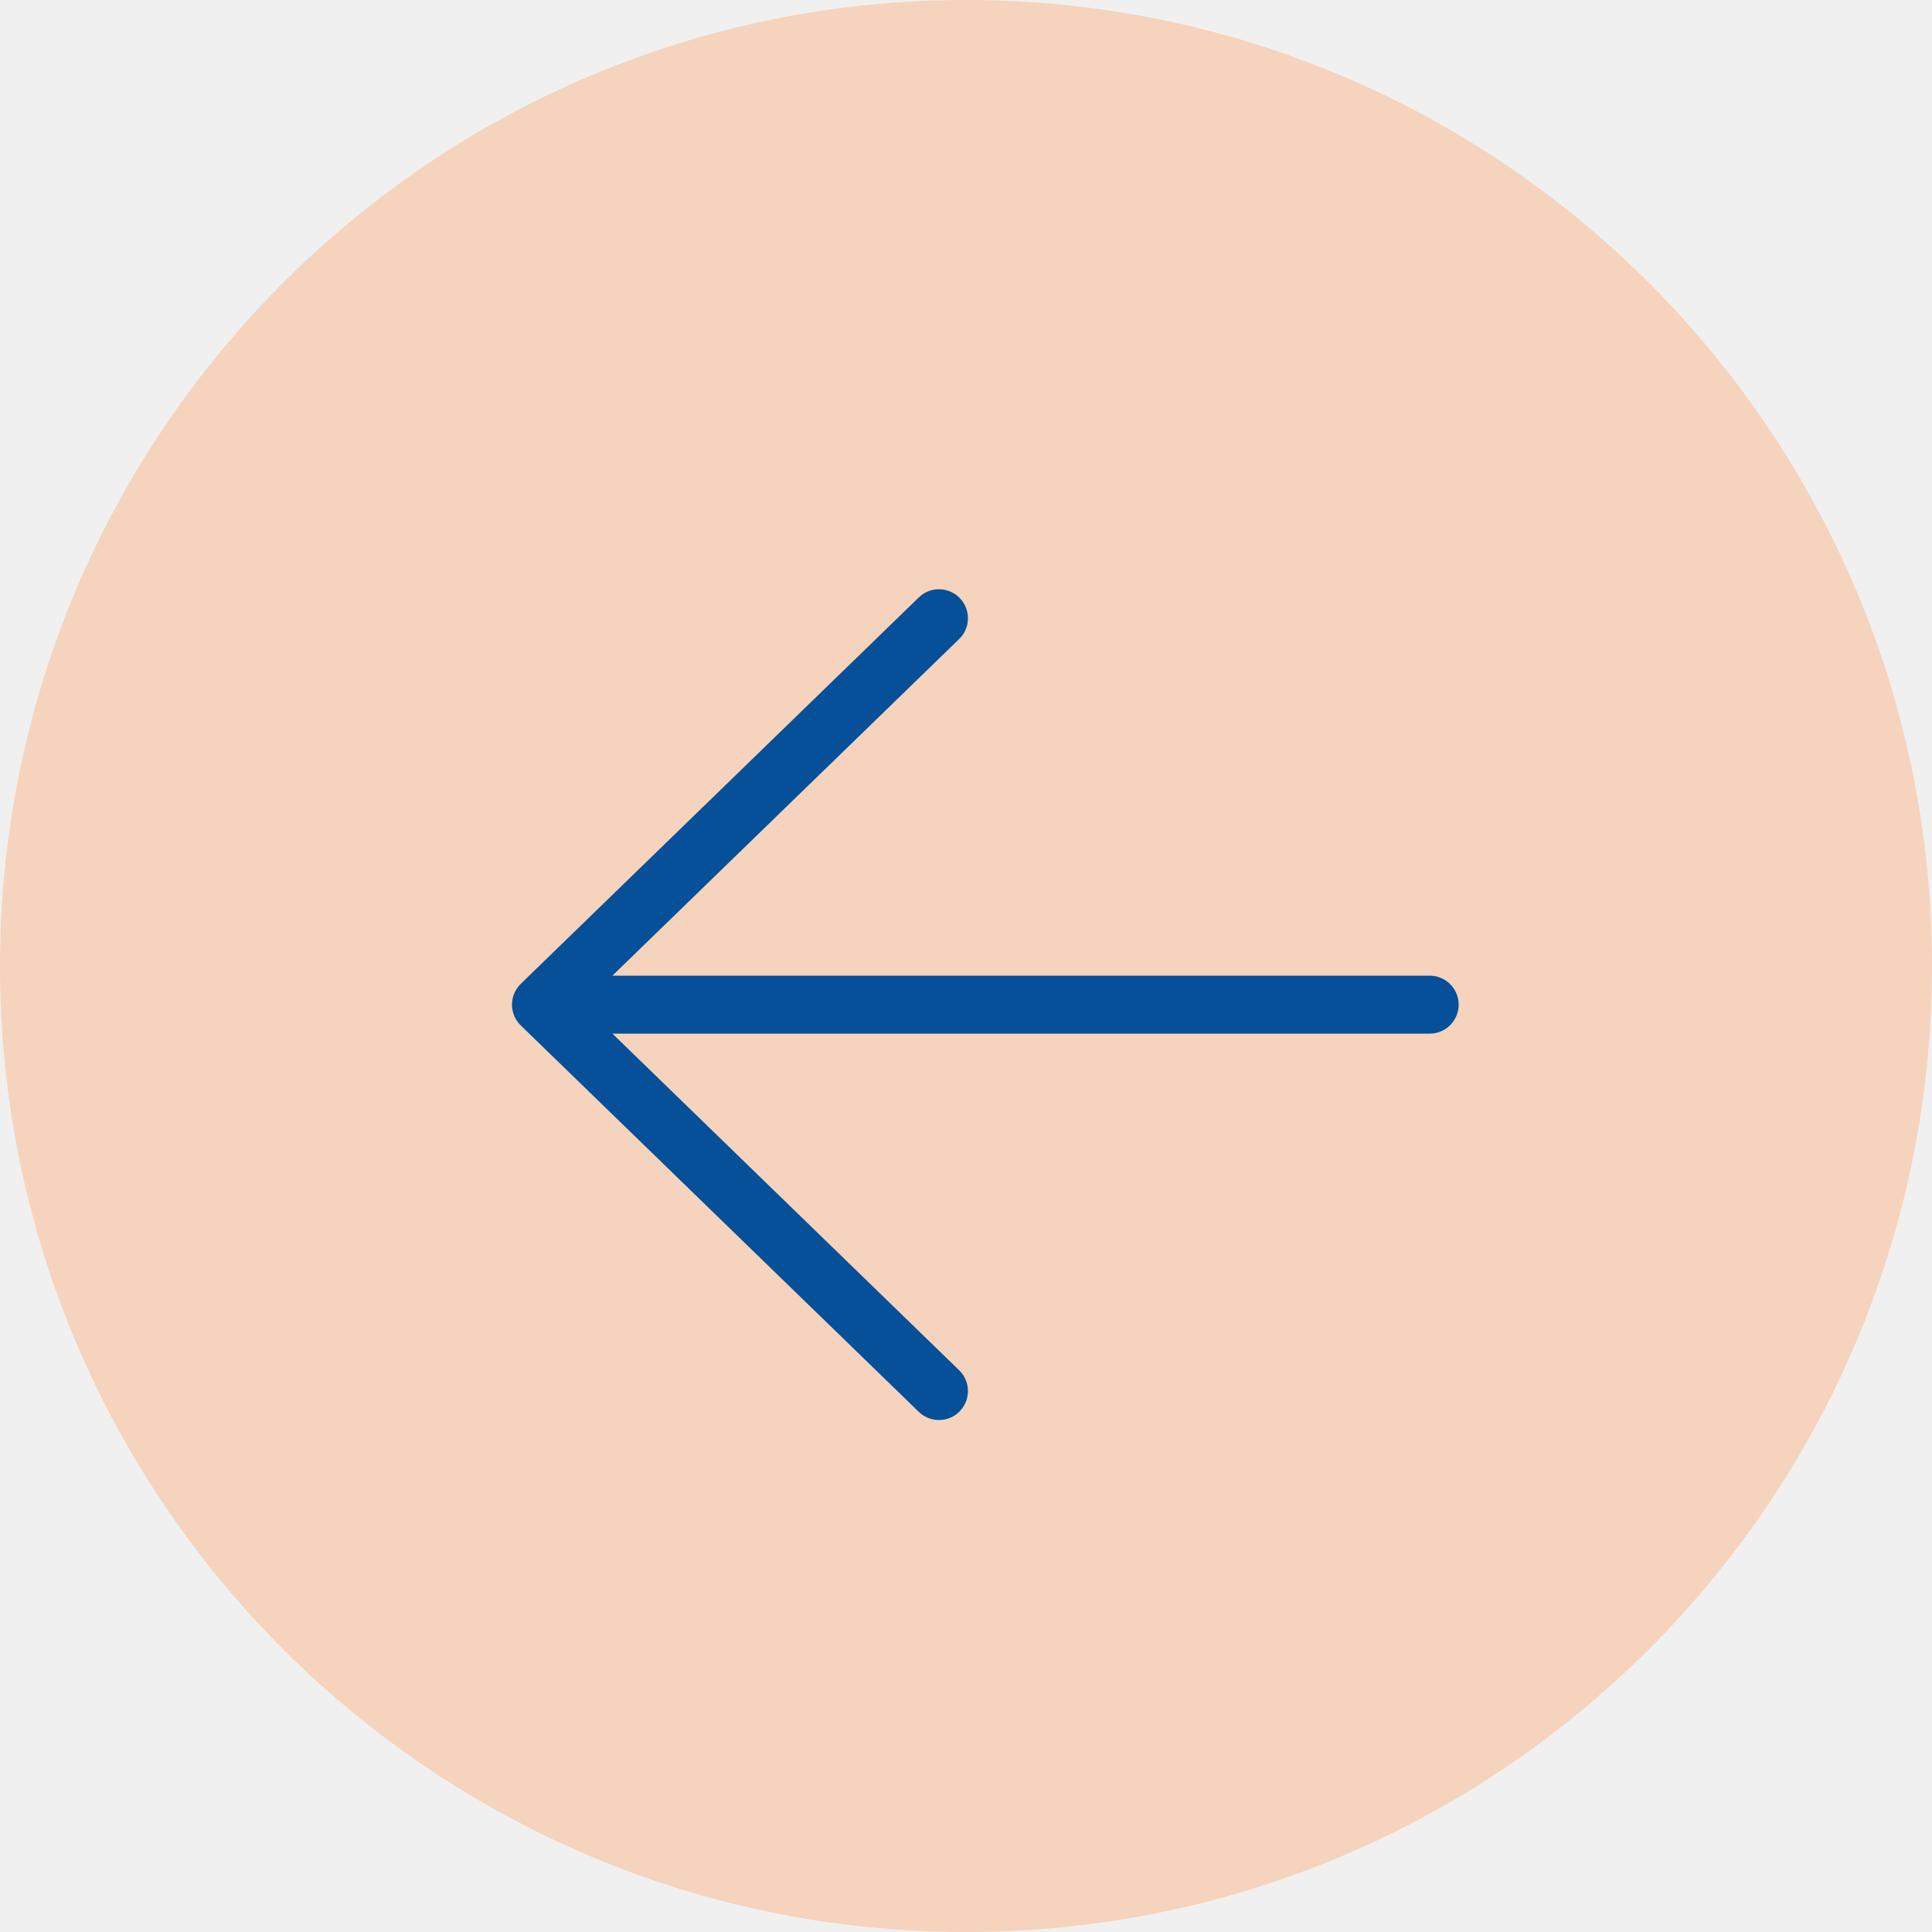
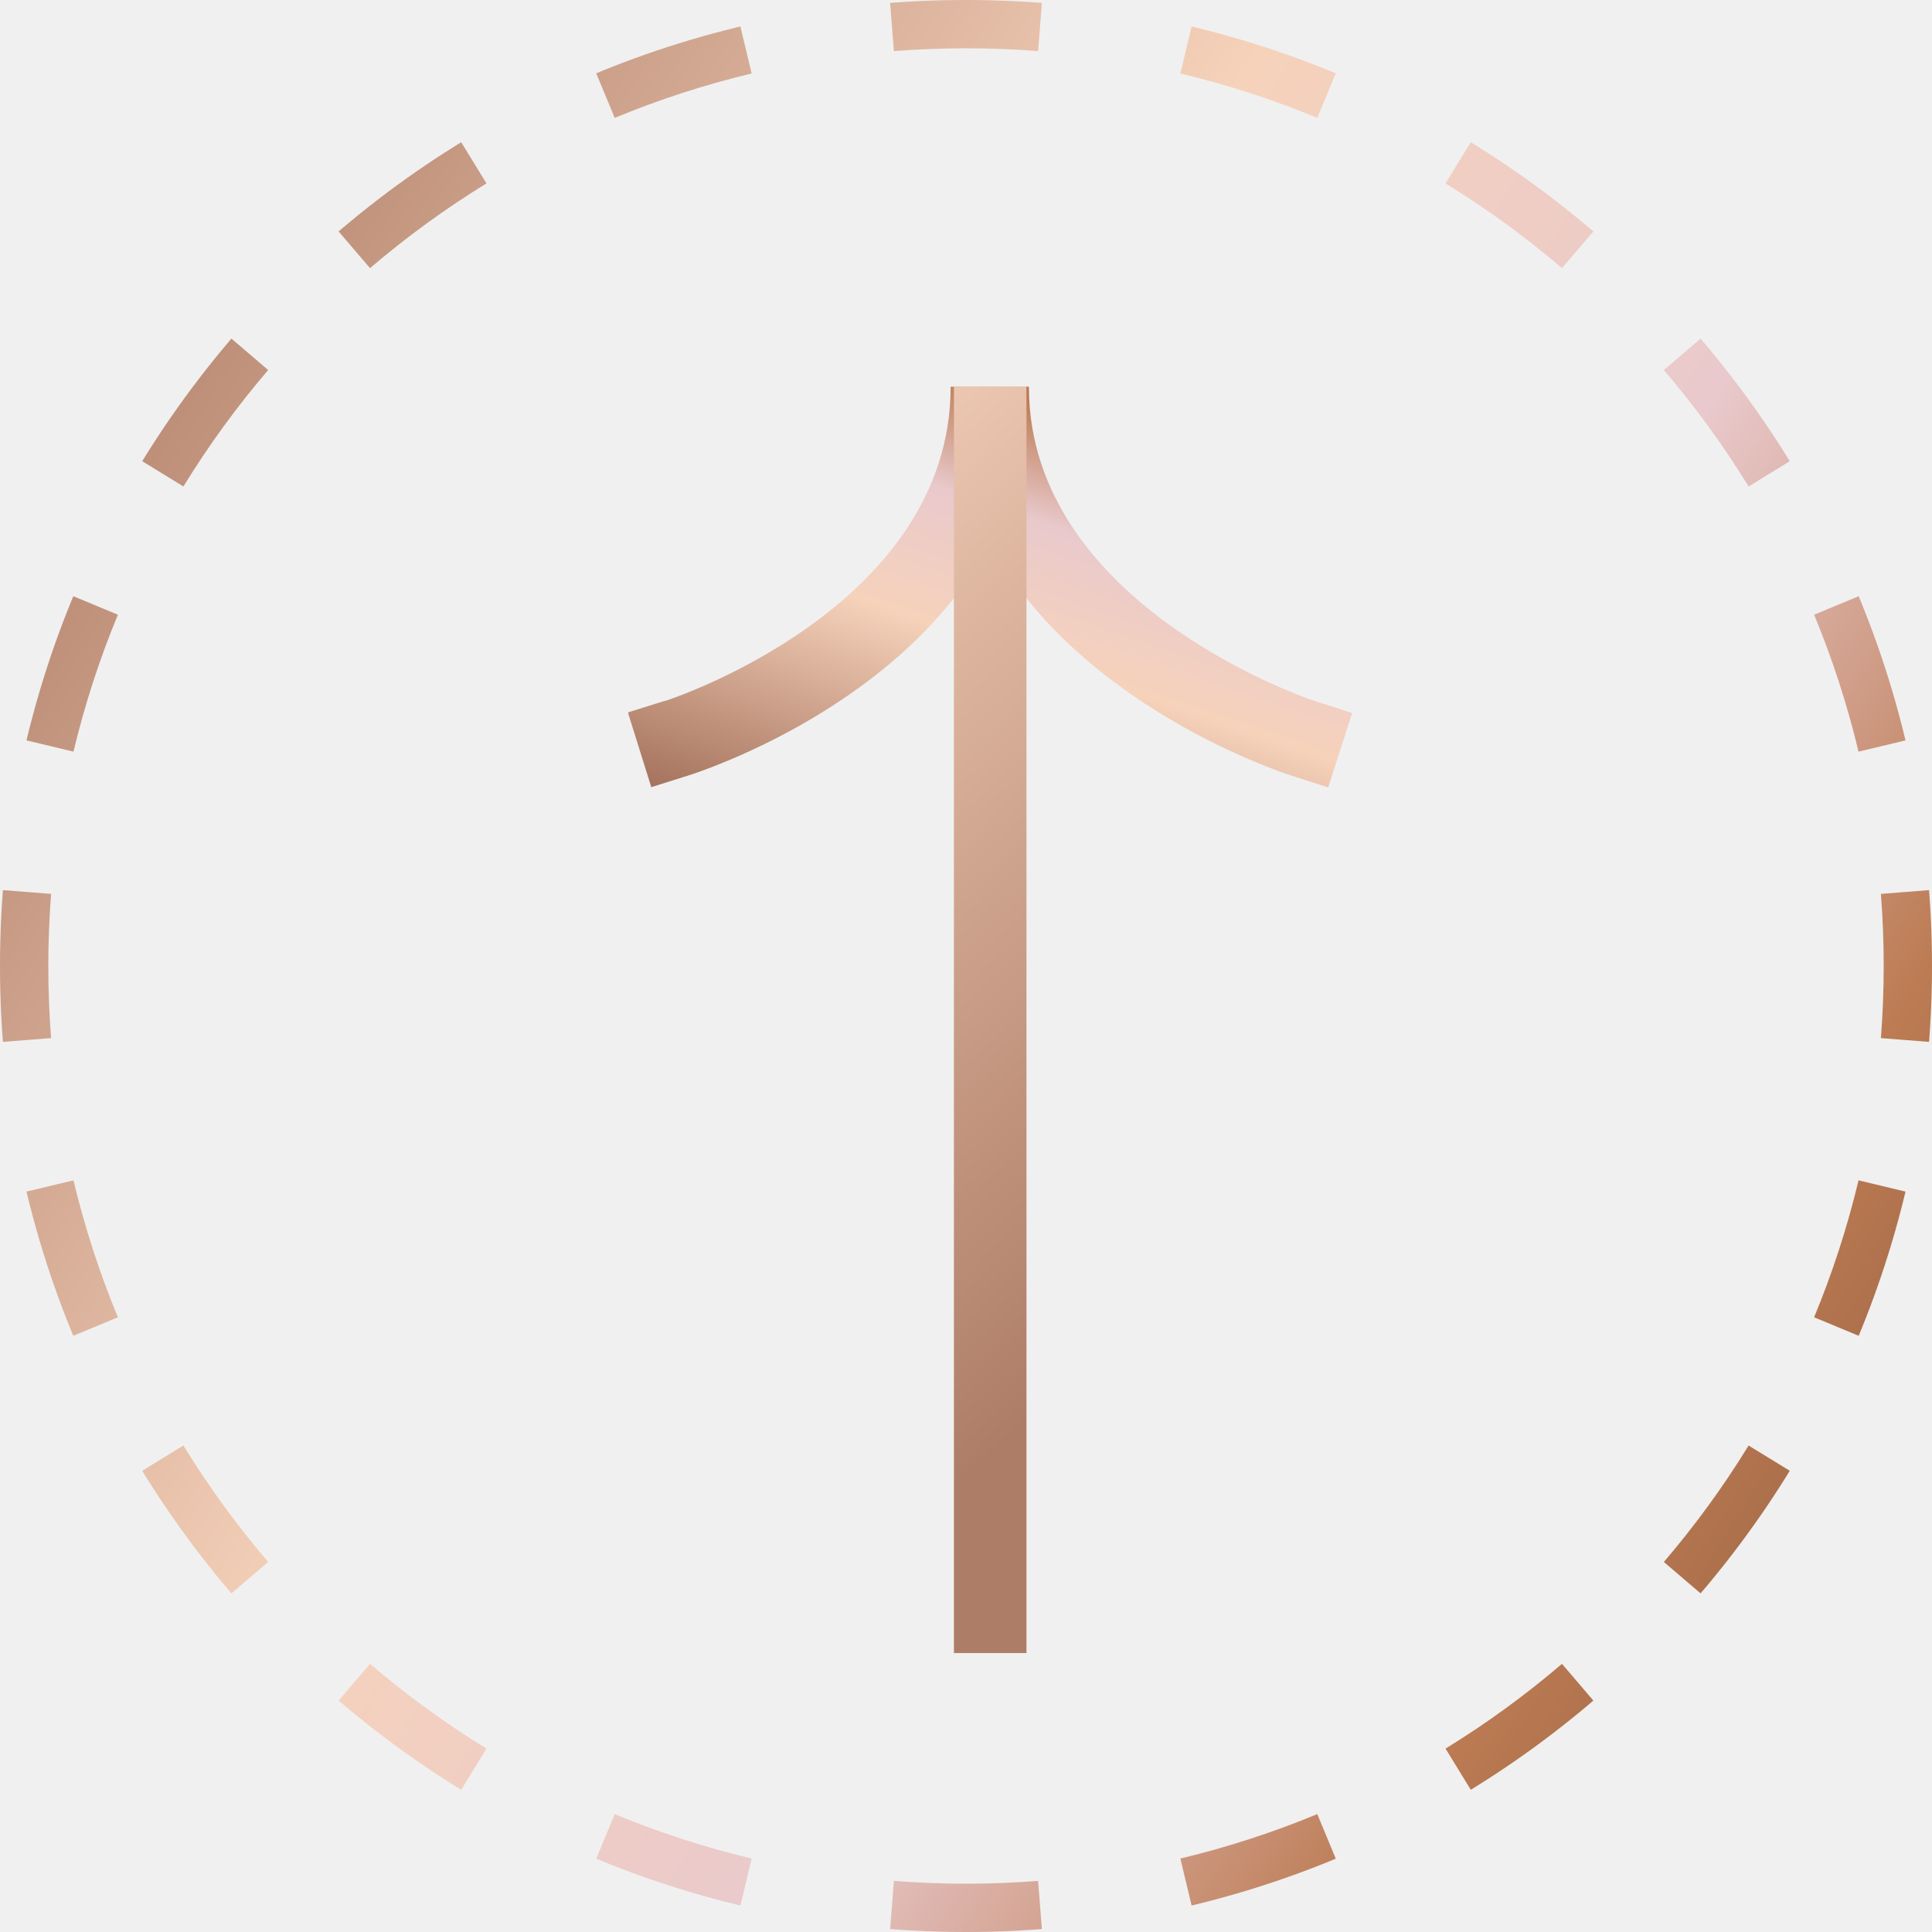
- <svg xmlns="http://www.w3.org/2000/svg" preserveAspectRatio="none" overflow="visible" style="display: block;" width="50" height="50" viewBox="0 0 50 50" fill="none">
-   <g id="go top">
-     <circle id="Ellipse 18" cx="25" cy="25" r="25" transform="matrix(0 1 1 0 0 0)" fill="#F6D3BC" />
-     <path id="Vector" d="M24.3 36L14 26L24.3 16M14 26H37" stroke="#055098" stroke-width="1.5" stroke-linecap="round" stroke-linejoin="round" />
+ <svg xmlns="http://www.w3.org/2000/svg" width="40" height="40" viewBox="0 0 40 40" fill="none">
+   <mask id="stroke0_1_4754" fill="white">
+     <path d="M40 20C40 31.046 31.046 40 20 40C8.954 40 0 31.046 0 20C0 8.954 8.954 0 20 0C31.046 0 40 8.954 40 20Z" />
+   </mask>
+   <path d="M40 20H40.5C40.5 19.458 40.479 18.922 40.438 18.39L39.939 18.429L39.441 18.468C39.48 18.973 39.5 19.484 39.5 20H40ZM39.452 15.329L39.938 15.213C39.686 14.159 39.352 13.136 38.944 12.153L38.482 12.344L38.02 12.536C38.408 13.471 38.726 14.443 38.965 15.445L39.452 15.329ZM37.055 9.549L37.481 9.287C36.918 8.37 36.285 7.5 35.589 6.686L35.209 7.011L34.828 7.336C35.491 8.111 36.093 8.938 36.629 9.81L37.055 9.549ZM32.989 4.792L33.314 4.411C32.5 3.715 31.63 3.082 30.713 2.519L30.451 2.945L30.189 3.371C31.062 3.907 31.889 4.509 32.664 5.172L32.989 4.792ZM27.656 1.518L27.847 1.056C26.864 0.648 25.841 0.314 24.787 0.062L24.671 0.548L24.555 1.035C25.557 1.274 26.529 1.592 27.464 1.979L27.656 1.518ZM21.571 0.061L21.61 -0.438C21.078 -0.479 20.542 -0.5 20 -0.5V0V0.5C20.516 0.5 21.027 0.52 21.532 0.559L21.571 0.061ZM20 0V-0.5C19.458 -0.5 18.922 -0.479 18.39 -0.438L18.429 0.061L18.468 0.559C18.973 0.52 19.484 0.5 20 0.5V0ZM15.329 0.548L15.213 0.062C14.159 0.314 13.136 0.648 12.153 1.056L12.344 1.518L12.536 1.979C13.471 1.592 14.443 1.274 15.445 1.035L15.329 0.548ZM9.549 2.945L9.287 2.519C8.37 3.082 7.5 3.715 6.686 4.411L7.011 4.792L7.336 5.172C8.111 4.509 8.938 3.907 9.81 3.371L9.549 2.945ZM4.792 7.011L4.411 6.686C3.715 7.5 3.082 8.37 2.519 9.287L2.945 9.549L3.371 9.81C3.907 8.938 4.509 8.111 5.172 7.336L4.792 7.011ZM1.518 12.344L1.056 12.153C0.648 13.136 0.314 14.159 0.062 15.213L0.548 15.329L1.035 15.445C1.274 14.443 1.592 13.471 1.979 12.536L1.518 12.344ZM0.061 18.429L-0.438 18.39C-0.479 18.922 -0.5 19.458 -0.5 20H0H0.5C0.5 19.484 0.52 18.973 0.559 18.468L0.061 18.429ZM0 20H-0.5C-0.5 20.542 -0.479 21.078 -0.438 21.61L0.061 21.571L0.559 21.532C0.52 21.027 0.5 20.516 0.5 20H0ZM0.548 24.671L0.062 24.787C0.314 25.841 0.648 26.864 1.056 27.847L1.518 27.656L1.979 27.464C1.592 26.529 1.274 25.557 1.035 24.555L0.548 24.671ZM2.945 30.451L2.519 30.713C3.082 31.63 3.715 32.5 4.411 33.314L4.792 32.989L5.172 32.664C4.509 31.889 3.907 31.062 3.371 30.189L2.945 30.451ZM7.011 35.209L6.686 35.589C7.5 36.285 8.37 36.918 9.287 37.481L9.549 37.055L9.81 36.629C8.938 36.093 8.111 35.491 7.336 34.828L7.011 35.209ZM12.344 38.482L12.153 38.944C13.136 39.352 14.159 39.686 15.213 39.938L15.329 39.452L15.445 38.965C14.443 38.726 13.471 38.408 12.536 38.02L12.344 38.482ZM18.429 39.939L18.39 40.438C18.922 40.479 19.458 40.5 20 40.5V40V39.5C19.484 39.5 18.973 39.48 18.468 39.441L18.429 39.939ZM20 40V40.5C20.542 40.5 21.078 40.479 21.61 40.438L21.571 39.939L21.532 39.441C21.027 39.48 20.516 39.5 20 39.5V40ZM24.671 39.452L24.787 39.938C25.841 39.686 26.864 39.352 27.847 38.944L27.656 38.482L27.464 38.02C26.529 38.408 25.557 38.726 24.555 38.965L24.671 39.452ZM30.451 37.055L30.713 37.481C31.63 36.918 32.5 36.285 33.314 35.589L32.989 35.209L32.664 34.828C31.889 35.491 31.062 36.093 30.189 36.629L30.451 37.055ZM35.209 32.989L35.589 33.314C36.285 32.5 36.918 31.63 37.481 30.713L37.055 30.451L36.629 30.189C36.093 31.062 35.491 31.889 34.828 32.664L35.209 32.989ZM38.482 27.656L38.944 27.847C39.352 26.864 39.686 25.841 39.938 24.787L39.452 24.671L38.965 24.555C38.726 25.557 38.408 26.529 38.02 27.464L38.482 27.656ZM39.939 21.571L40.438 21.61C40.479 21.078 40.5 20.542 40.5 20H40H39.5C39.5 20.516 39.48 21.027 39.441 21.532L39.939 21.571ZM40 20H41C41 19.445 40.978 18.896 40.936 18.352L39.939 18.429L38.942 18.507C38.98 18.999 39 19.497 39 20H40ZM39.452 15.329L40.424 15.096C40.166 14.017 39.824 12.969 39.406 11.961L38.482 12.344L37.559 12.727C37.937 13.639 38.245 14.585 38.479 15.562L39.452 15.329ZM37.055 9.549L37.907 9.026C37.331 8.086 36.682 7.195 35.969 6.361L35.209 7.011L34.448 7.661C35.094 8.416 35.681 9.222 36.203 10.072L37.055 9.549ZM32.989 4.792L33.639 4.031C32.805 3.318 31.914 2.67 30.974 2.092L30.451 2.945L29.928 3.797C30.778 4.319 31.584 4.906 32.339 5.552L32.989 4.792ZM27.656 1.518L28.039 0.594C27.031 0.176 25.983 -0.166 24.904 -0.424L24.671 0.548L24.438 1.521C25.415 1.755 26.361 2.063 27.273 2.441L27.656 1.518ZM21.571 0.061L21.648 -0.936C21.104 -0.978 20.555 -1 20 -1V0V1C20.503 1 21.001 1.02 21.493 1.058L21.571 0.061ZM20 0V-1C19.445 -1 18.896 -0.978 18.352 -0.936L18.429 0.061L18.507 1.058C18.999 1.02 19.497 1 20 1V0ZM15.329 0.548L15.096 -0.424C14.017 -0.166 12.969 0.176 11.961 0.594L12.344 1.518L12.727 2.441C13.639 2.063 14.585 1.755 15.562 1.521L15.329 0.548ZM9.549 2.945L9.026 2.092C8.086 2.67 7.195 3.318 6.361 4.031L7.011 4.792L7.661 5.552C8.416 4.906 9.222 4.319 10.072 3.797L9.549 2.945ZM4.792 7.011L4.031 6.361C3.318 7.195 2.67 8.086 2.092 9.026L2.945 9.549L3.797 10.072C4.319 9.222 4.906 8.416 5.552 7.661L4.792 7.011ZM1.518 12.344L0.594 11.961C0.176 12.969 -0.166 14.017 -0.424 15.096L0.548 15.329L1.521 15.562C1.755 14.585 2.063 13.639 2.441 12.727L1.518 12.344ZM0.061 18.429L-0.936 18.352C-0.978 18.896 -1 19.445 -1 20H0H1C1 19.497 1.02 18.999 1.058 18.507L0.061 18.429ZM0 20H-1C-1 20.555 -0.978 21.104 -0.936 21.648L0.061 21.571L1.058 21.493C1.02 21.001 1 20.503 1 20H0ZM0.548 24.671L-0.424 24.904C-0.166 25.983 0.176 27.031 0.594 28.039L1.518 27.656L2.441 27.273C2.063 26.361 1.755 25.415 1.521 24.438L0.548 24.671ZM2.945 30.451L2.092 30.974C2.67 31.914 3.318 32.805 4.031 33.639L4.792 32.989L5.552 32.339C4.906 31.584 4.319 30.778 3.797 29.928L2.945 30.451ZM7.011 35.209L6.361 35.969C7.195 36.682 8.086 37.331 9.026 37.907L9.549 37.055L10.072 36.203C9.222 35.681 8.416 35.094 7.661 34.448L7.011 35.209ZM12.344 38.482L11.961 39.406C12.969 39.824 14.017 40.166 15.096 40.424L15.329 39.452L15.562 38.479C14.585 38.245 13.639 37.937 12.727 37.559L12.344 38.482ZM18.429 39.939L18.352 40.936C18.896 40.978 19.445 41 20 41V40V39C19.497 39 18.999 38.98 18.507 38.942L18.429 39.939ZM20 40V41C20.555 41 21.104 40.978 21.648 40.936L21.571 39.939L21.493 38.942C21.001 38.98 20.503 39 20 39V40ZM24.671 39.452L24.904 40.424C25.983 40.166 27.031 39.824 28.039 39.406L27.656 38.482L27.273 37.559C26.361 37.937 25.415 38.245 24.438 38.479L24.671 39.452ZM30.451 37.055L30.974 37.907C31.914 37.331 32.805 36.682 33.639 35.969L32.989 35.209L32.339 34.448C31.584 35.094 30.778 35.681 29.928 36.203L30.451 37.055ZM35.209 32.989L35.969 33.639C36.682 32.805 37.331 31.914 37.907 30.974L37.055 30.451L36.203 29.928C35.681 30.778 35.094 31.584 34.448 32.339L35.209 32.989ZM38.482 27.656L39.406 28.039C39.824 27.031 40.166 25.983 40.424 24.904L39.452 24.671L38.479 24.438C38.245 25.415 37.937 26.361 37.559 27.273L38.482 27.656ZM39.939 21.571L40.936 21.648C40.978 21.104 41 20.555 41 20H40H39C39 20.503 38.98 21.001 38.942 21.493L39.939 21.571Z" class="go-top-ring" fill="url(#paint0_linear_1_4754)" mask="url(#stroke0_1_4754)" />
+   <g clip-path="url(#clip0_1_4754)">
+     <mask id="mask0_1_4754" style="mask-type:luminance" maskUnits="userSpaceOnUse" x="13" y="8" width="15" height="30">
+       <path d="M13 8V38H28V8H13Z" fill="white" />
+     </mask>
+     <g mask="url(#mask0_1_4754)">
+       <path d="M13.771 14.508L13 14.75L13.484 16.297L14.254 16.055C14.479 15.982 18.697 14.627 20.497 11.246C22.303 14.598 26.504 15.982 26.729 16.055L27.499 16.303L27.994 14.762L27.224 14.514C27.162 14.497 21.302 12.551 21.302 8.006H19.682C19.682 12.596 13.827 14.497 13.765 14.514" fill="url(#paint1_linear_1_4754)" />
+     </g>
+     <path d="M19.75 8V34.225H21.252V8H19.75Z" fill="url(#paint2_linear_1_4754)" />
  </g>
+   <defs>
+     <linearGradient id="paint0_linear_1_4754" x1="62.235" y1="30.649" x2="-15.046" y2="-17.109" gradientUnits="userSpaceOnUse">
+       <stop stop-color="#3B2117" />
+       <stop offset="0.27" stop-color="#BC7B53" />
+       <stop offset="0.38" stop-color="#E9C9CC" />
+       <stop offset="0.51" stop-color="#F6D2BB" />
+       <stop offset="0.67" stop-color="#C0927C" />
+       <stop offset="0.82" stop-color="#8F5944" />
+       <stop offset="0.94" stop-color="#713621" />
+       <stop offset="1" stop-color="#662914" />
+     </linearGradient>
+     <linearGradient id="paint1_linear_1_4754" x1="24.489" y1="3.393" x2="17.707" y2="23.227" gradientUnits="userSpaceOnUse">
+       <stop stop-color="#3B2117" />
+       <stop offset="0.27" stop-color="#BC7B53" />
+       <stop offset="0.38" stop-color="#E9C9CC" />
+       <stop offset="0.51" stop-color="#F6D2BB" />
+       <stop offset="0.67" stop-color="#C0927C" />
+       <stop offset="0.82" stop-color="#8F5944" />
+       <stop offset="0.94" stop-color="#713621" />
+       <stop offset="1" stop-color="#662914" />
+     </linearGradient>
+     <linearGradient id="paint2_linear_1_4754" x1="20.82" y1="6.794" x2="32.306" y2="19.359" gradientUnits="userSpaceOnUse">
+       <stop stop-color="#ECC7B1" />
+       <stop offset="1" stop-color="#AE7D67" />
+     </linearGradient>
+     <clipPath id="clip0_1_4754">
+       <rect width="30" height="15" fill="white" transform="matrix(0 -1 1 0 13 38)" />
+     </clipPath>
+   </defs>
</svg>
